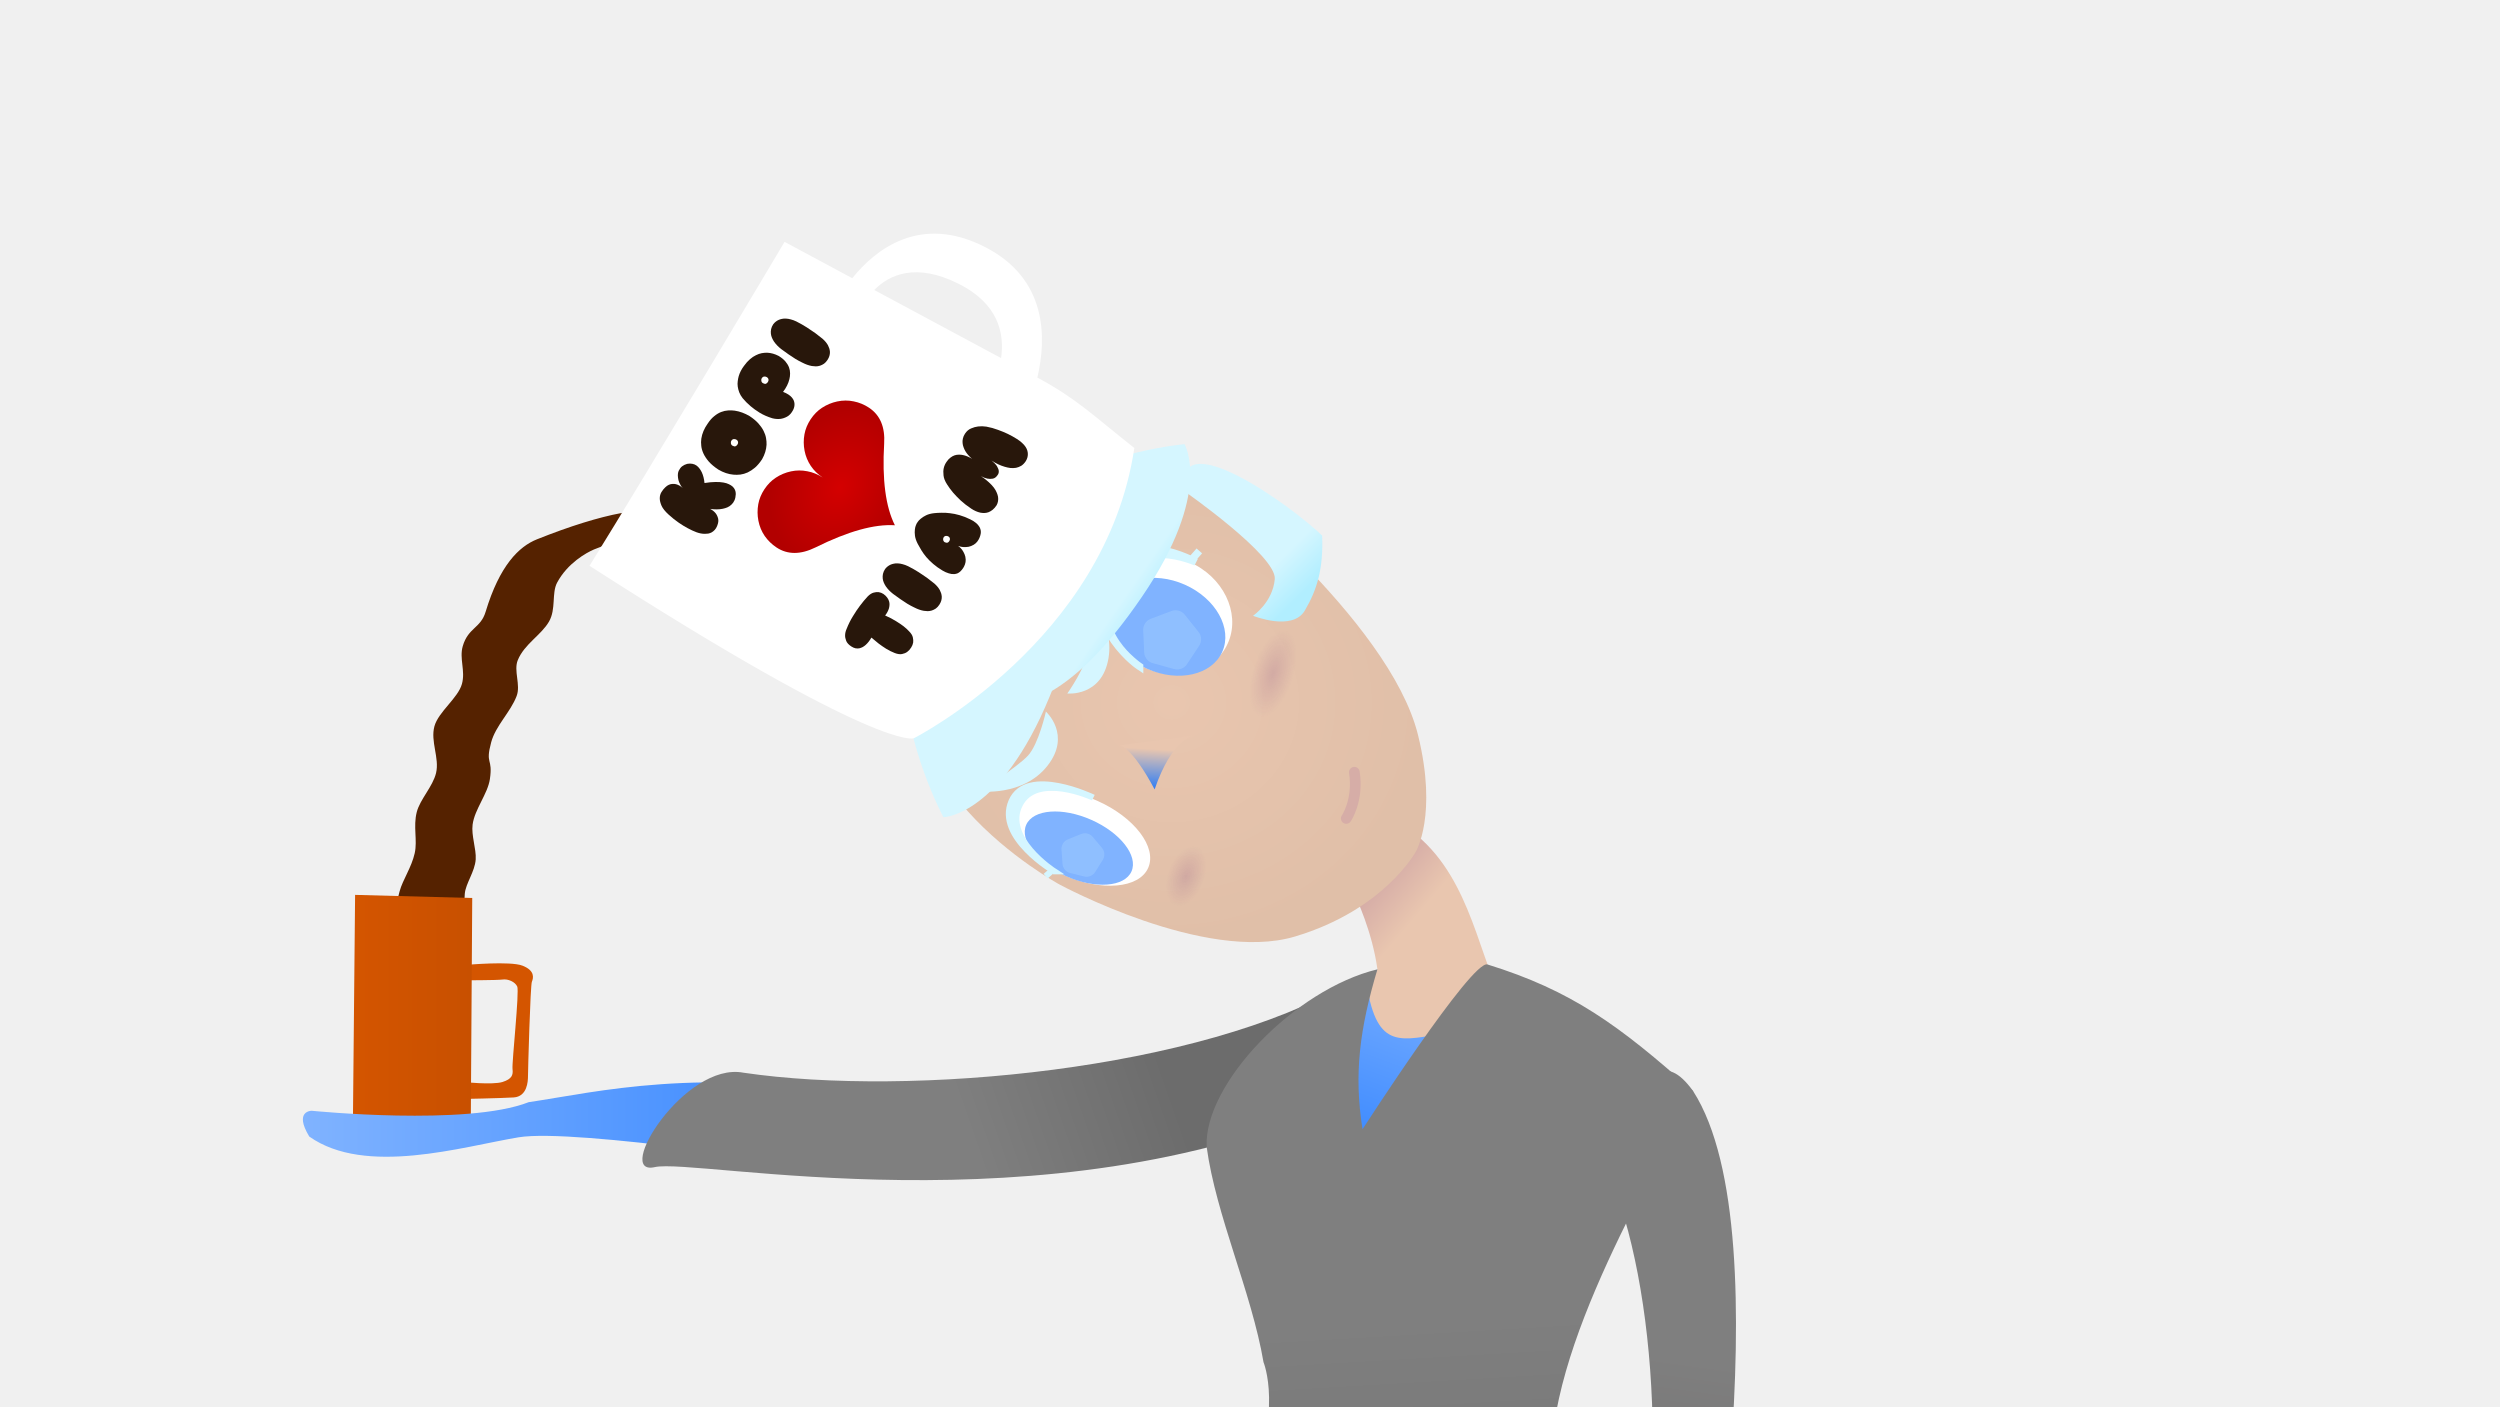
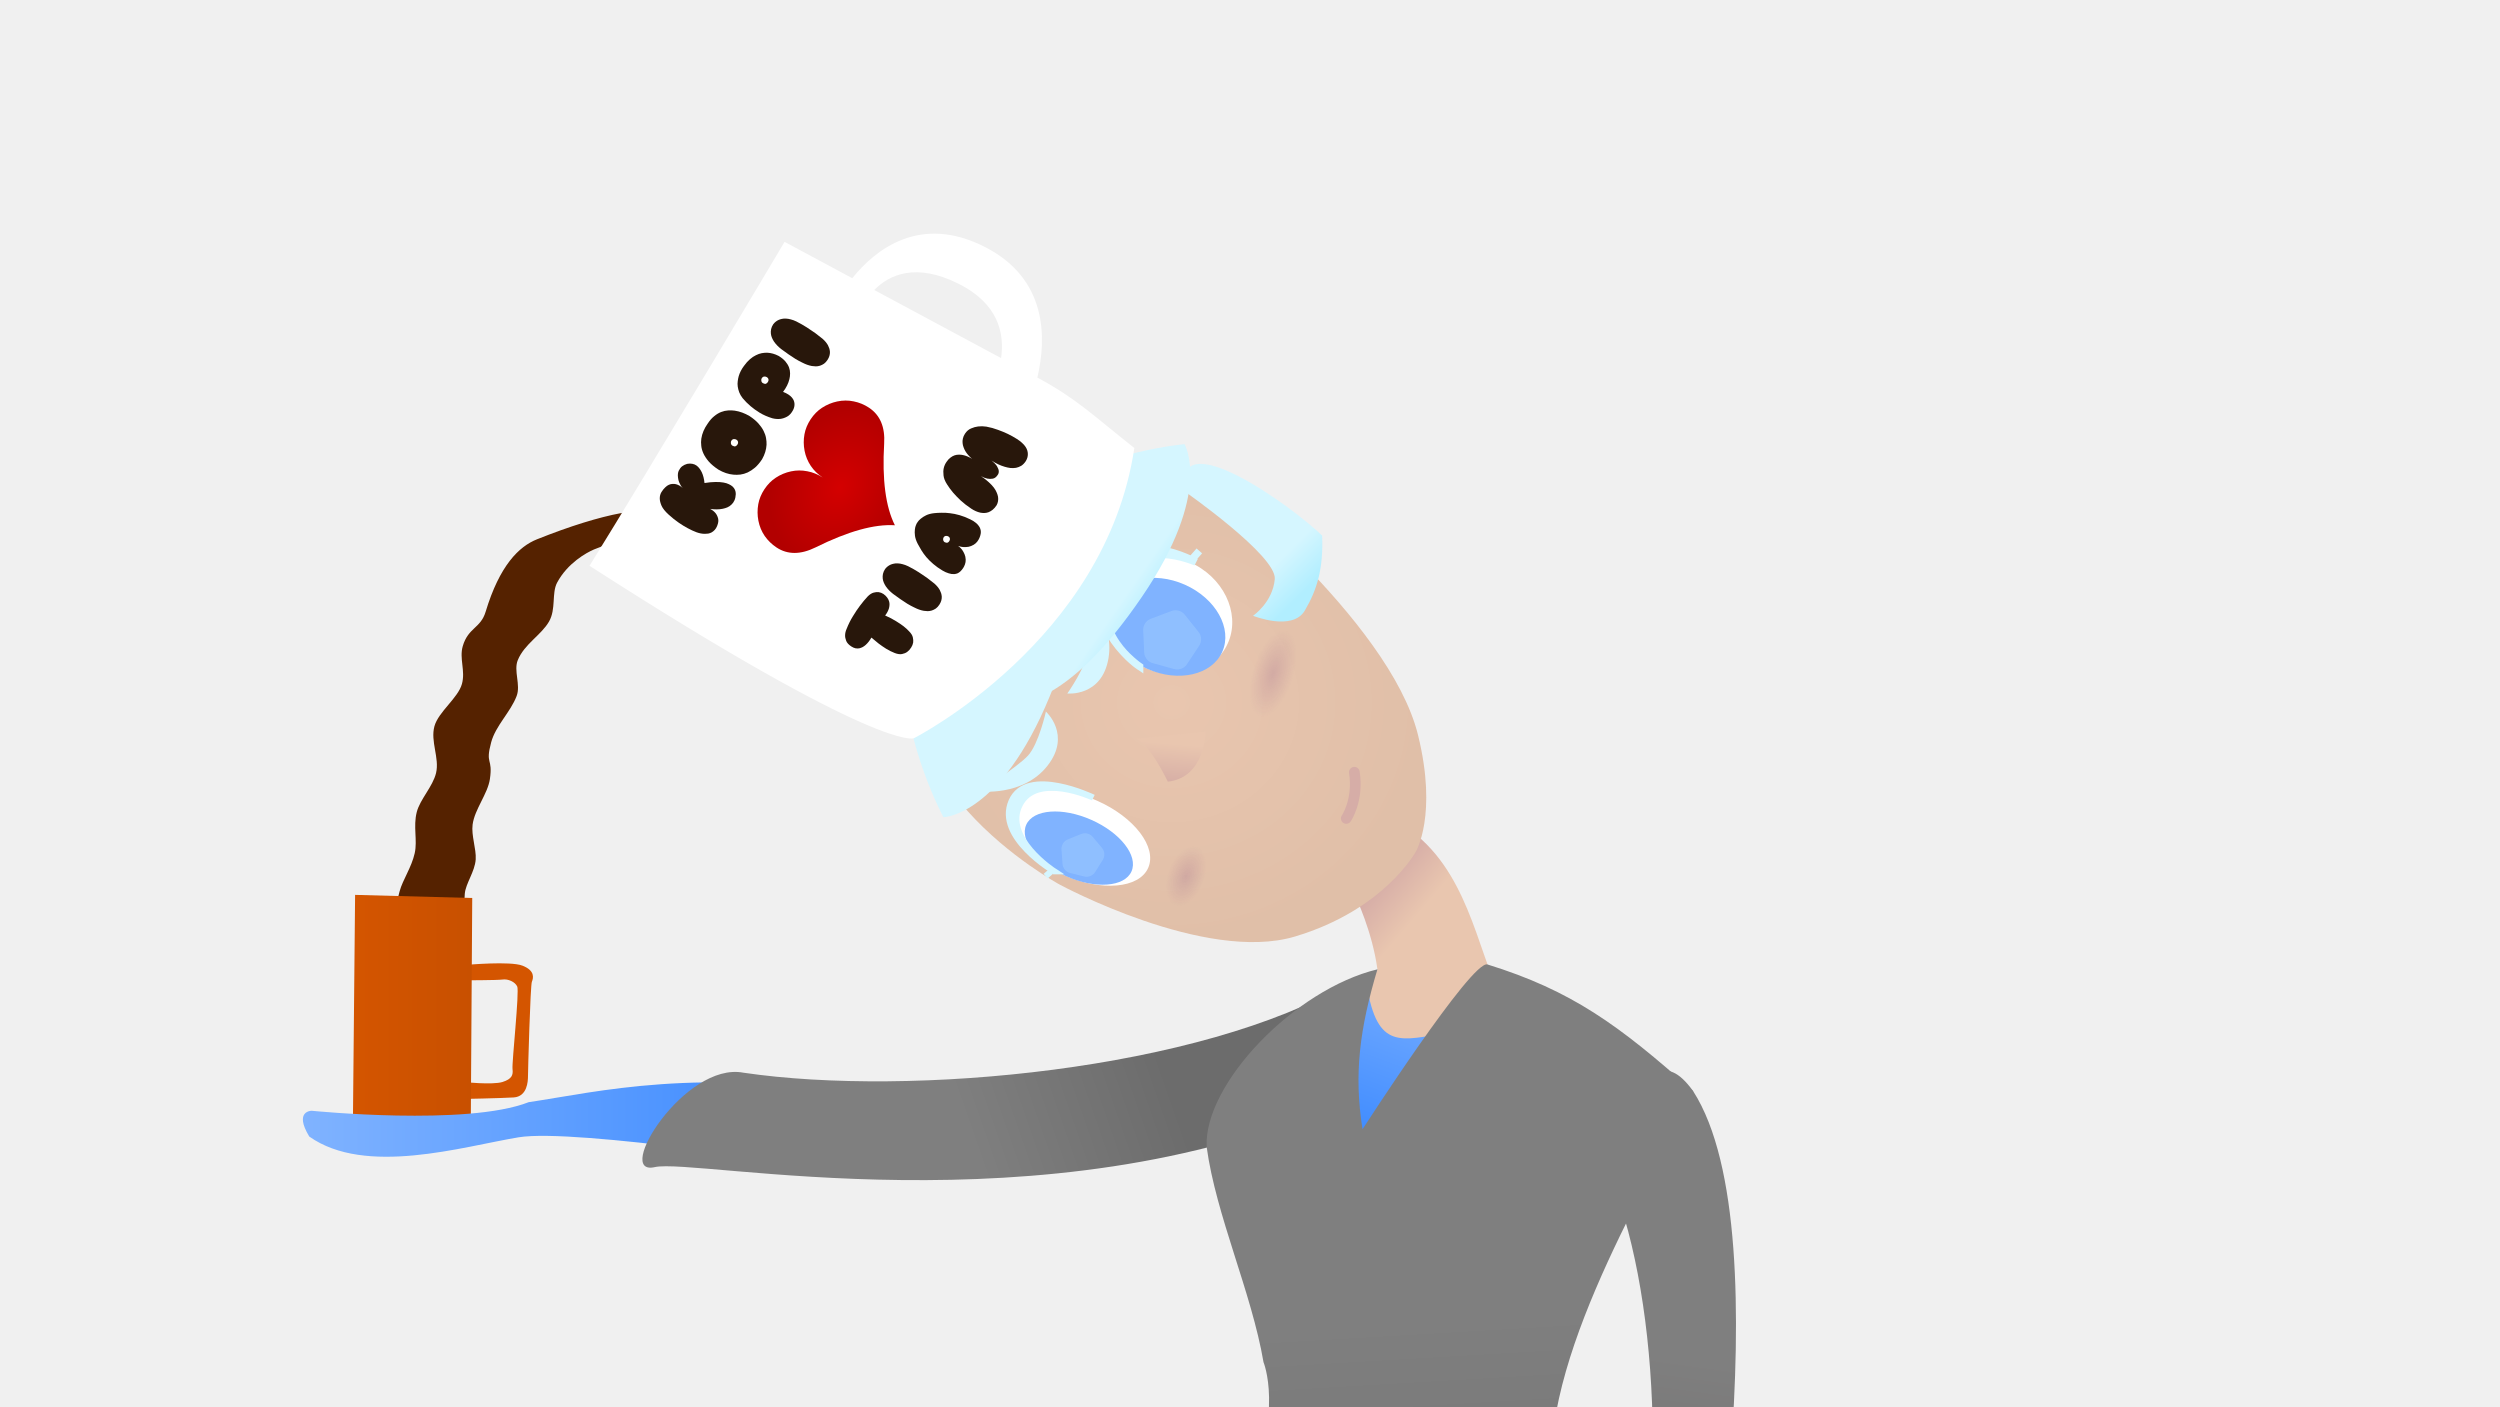
<svg xmlns="http://www.w3.org/2000/svg" xmlns:xlink="http://www.w3.org/1999/xlink" width="1920" height="1080" viewBox="0 0 508 285.75" version="1.1" id="svg8">
  <defs id="defs2">
    <linearGradient id="linearGradient1070">
      <stop id="stop1066" offset="0" style="stop-color:#e9c6af;stop-opacity:1" />
      <stop id="stop1068" offset="1" style="stop-color:#e0bfa8;stop-opacity:1" />
    </linearGradient>
    <linearGradient id="linearGradient4614">
      <stop style="stop-color:#d6ada7;stop-opacity:1;" offset="0" id="stop4610" />
      <stop style="stop-color:#e9c6af;stop-opacity:1" offset="1" id="stop4612" />
    </linearGradient>
    <linearGradient id="linearGradient4582">
      <stop style="stop-color:#d5f6ff;stop-opacity:1;" offset="0" id="stop4578" />
      <stop style="stop-color:#b1eeff;stop-opacity:1" offset="1" id="stop4580" />
    </linearGradient>
    <linearGradient id="linearGradient4565">
      <stop style="stop-color:#d40000;stop-opacity:1;" offset="0" id="stop4561" />
      <stop style="stop-color:#b20000;stop-opacity:1" offset="1" id="stop4563" />
-     </linearGradient>
-     <linearGradient id="linearGradient4557">
-       <stop style="stop-color:#2e7df5;stop-opacity:1;" offset="0" id="stop4553" />
-       <stop style="stop-color:#e9c6af;stop-opacity:1" offset="1" id="stop4555" />
    </linearGradient>
    <linearGradient id="linearGradient4541">
      <stop style="stop-color:#803e80;stop-opacity:1;" offset="0" id="stop4537" />
      <stop style="stop-color:#803e80;stop-opacity:0;" offset="1" id="stop4539" />
    </linearGradient>
    <linearGradient id="linearGradient4523">
      <stop style="stop-color:#2e7df5;stop-opacity:1" offset="0" id="stop4519" />
      <stop style="stop-color:#80b3ff;stop-opacity:1" offset="1" id="stop4521" />
    </linearGradient>
    <linearGradient id="linearGradient4388">
      <stop style="stop-color:#80b3ff;stop-opacity:1;" offset="0" id="stop4384" />
      <stop style="stop-color:#3384ff;stop-opacity:1" offset="1" id="stop4386" />
    </linearGradient>
    <linearGradient id="linearGradient4380">
      <stop style="stop-color:#7f7f7f;stop-opacity:1;" offset="0" id="stop4376" />
      <stop style="stop-color:#645f5f;stop-opacity:1" offset="1" id="stop4378" />
    </linearGradient>
    <linearGradient id="linearGradient4364">
      <stop style="stop-color:#6c6c6c;stop-opacity:1;" offset="0" id="stop4360" />
      <stop style="stop-color:#4c4a4a;stop-opacity:1" offset="1" id="stop4362" />
    </linearGradient>
    <linearGradient id="linearGradient4356">
      <stop style="stop-color:#6c6c6c;stop-opacity:1;" offset="0" id="stop4352" />
      <stop style="stop-color:#494747;stop-opacity:1" offset="1" id="stop4354" />
    </linearGradient>
    <linearGradient id="linearGradient4348">
      <stop style="stop-color:#7f7f7f;stop-opacity:1" offset="0" id="stop4344" />
      <stop style="stop-color:#686868;stop-opacity:1" offset="1" id="stop4346" />
    </linearGradient>
    <linearGradient xlink:href="#linearGradient4348" id="linearGradient4350" x1="440.704" y1="204.334" x2="445.856" y2="291.921" gradientUnits="userSpaceOnUse" gradientTransform="matrix(1.272348,0,0,1.272348,-272.9029,8.75744)" />
    <linearGradient xlink:href="#linearGradient4356" id="linearGradient4358" x1="456.906" y1="410.269" x2="451.921" y2="287.574" gradientUnits="userSpaceOnUse" gradientTransform="matrix(1.272348,0,0,1.272348,-272.9029,8.75744)" />
    <linearGradient xlink:href="#linearGradient4364" id="linearGradient4366" x1="416.848" y1="413.682" x2="417.555" y2="290.846" gradientUnits="userSpaceOnUse" gradientTransform="matrix(1.272348,0,0,1.272348,-272.9029,8.75744)" />
    <linearGradient xlink:href="#linearGradient4380" id="linearGradient4382" x1="489.558" y1="211.03" x2="480.959" y2="273.256" gradientUnits="userSpaceOnUse" gradientTransform="matrix(1.272348,0,0,1.272348,-272.9029,8.75744)" />
    <linearGradient xlink:href="#linearGradient4388" id="linearGradient4390" x1="443.152" y1="145.764" x2="430.366" y2="180.097" gradientUnits="userSpaceOnUse" gradientTransform="matrix(1.272348,0,0,1.272348,-272.9029,8.75744)" />
    <linearGradient xlink:href="#linearGradient4523" id="linearGradient4525" x1="431.79" y1="443.166" x2="433.416" y2="392.245" gradientUnits="userSpaceOnUse" />
    <linearGradient xlink:href="#linearGradient4388" id="linearGradient4377" x1="477.553" y1="271.977" x2="468.142" y2="277.91" gradientUnits="userSpaceOnUse" gradientTransform="matrix(1.272348,0,0,1.272348,-272.9029,8.75744)" />
    <linearGradient xlink:href="#linearGradient4523" id="linearGradient920" gradientUnits="userSpaceOnUse" x1="431.79" y1="443.166" x2="433.416" y2="392.245" />
    <linearGradient xlink:href="#linearGradient4523" id="linearGradient922" gradientUnits="userSpaceOnUse" x1="431.79" y1="443.166" x2="433.416" y2="392.245" />
    <radialGradient xlink:href="#linearGradient4541" id="radialGradient4535-3" cx="397.857" cy="177.806" fx="397.857" fy="177.806" r="4.752" gradientTransform="matrix(1.337878,0,0,0.7848883,-615.339,148.3414)" gradientUnits="userSpaceOnUse" />
    <radialGradient xlink:href="#linearGradient4541" id="radialGradient4543-5" cx="420.757" cy="206.484" fx="420.757" fy="206.484" r="6.843" gradientTransform="matrix(1.337878,0,0,0.6070002,-616.6508,162.3492)" gradientUnits="userSpaceOnUse" />
    <radialGradient xlink:href="#linearGradient4565" id="radialGradient4567-6" cx="445.569" cy="46.005" fx="445.569" fy="46.005" r="5.035" gradientTransform="matrix(1.604383,-2.968454,2.344551,1.267178,-651.9503,1363.34)" gradientUnits="userSpaceOnUse" />
    <linearGradient xlink:href="#linearGradient4582" id="linearGradient4576-1" x1="470.126" y1="110.78" x2="468.322" y2="116.663" gradientUnits="userSpaceOnUse" gradientTransform="matrix(0.6361265,-1.176971,1.176971,0.6361265,-167.1823,594.3011)" />
    <linearGradient xlink:href="#linearGradient4582" id="linearGradient4584-0" x1="456.872" y1="92.593" x2="456.265" y2="98.027" gradientUnits="userSpaceOnUse" gradientTransform="matrix(0.6361265,-1.176971,1.176971,0.6361265,-167.1823,594.3011)" />
-     <linearGradient xlink:href="#linearGradient4557" id="linearGradient4559-6" x1="428.107" y1="110.004" x2="433.627" y2="107.421" gradientUnits="userSpaceOnUse" gradientTransform="matrix(0.6361265,-1.176971,1.176971,0.6361265,-167.1823,594.3011)" />
    <linearGradient gradientTransform="matrix(1.337878,0,0,1.337878,-301.3736,-0.935775)" xlink:href="#linearGradient4614" id="linearGradient4616-2" x1="436.236" y1="133.109" x2="441.988" y2="138.025" gradientUnits="userSpaceOnUse" />
    <linearGradient xlink:href="#linearGradient4397" id="linearGradient4399" x1="256.855" y1="152.912" x2="275.002" y2="152.912" gradientUnits="userSpaceOnUse" gradientTransform="matrix(1.337878,0,0,1.337878,-271.9604,2.095228)" />
    <linearGradient id="linearGradient4397">
      <stop style="stop-color:#d45500;stop-opacity:1;" offset="0" id="stop4393" />
      <stop style="stop-color:#c85000;stop-opacity:1" offset="1" id="stop4395" />
    </linearGradient>
    <linearGradient xlink:href="#linearGradient4388" id="linearGradient4407" x1="249.113" y1="169.256" x2="336.201" y2="169.256" gradientUnits="userSpaceOnUse" gradientTransform="matrix(1.337878,0,0,1.337878,-271.9604,2.095228)" />
    <linearGradient gradientTransform="matrix(1.337878,0,0,1.337878,-301.3736,-0.935775)" xlink:href="#linearGradient4389" id="linearGradient4391" x1="402.427" y1="163.848" x2="372.769" y2="174.147" gradientUnits="userSpaceOnUse" />
    <linearGradient id="linearGradient4389">
      <stop style="stop-color:#6c6c6c;stop-opacity:1;" offset="0" id="stop4385" />
      <stop style="stop-color:#7f7f7f;stop-opacity:1" offset="1" id="stop4387" />
    </linearGradient>
    <radialGradient xlink:href="#linearGradient1070" id="radialGradient1064" gradientUnits="userSpaceOnUse" gradientTransform="matrix(1.337878,0,0,1.259423,38.78767,226.6812)" cx="148.96" cy="-66.66" fx="148.96" fy="-66.66" r="38.675" />
+     <linearGradient xlink:href="#linearGradient4557-3" id="linearGradient4559" x1="428.107" y1="110.004" x2="433.627" y2="107.421" gradientUnits="userSpaceOnUse" gradientTransform="matrix(0.6361739,-1.101886,1.101886,0.6361739,-156.255,560.5757)" />
+     <linearGradient id="linearGradient4557-3">
+       <stop style="stop-color:#d7afa6;stop-opacity:1" offset="0" id="stop4553-6" />
+       <stop style="stop-color:#e9c6af;stop-opacity:1" offset="1" id="stop4555-7" />
+     </linearGradient>
  </defs>
  <g id="layer3">
    <path style="display:inline;fill:url(#linearGradient4377);fill-opacity:1;stroke:none;stroke-width:0.321px;stroke-linecap:butt;stroke-linejoin:miter;stroke-opacity:1" d="m 317.796,371.366 c -2.644,0.975 -7.251,4.757 -10.874,4.218 -1.832,-0.272 -3.561,-0.638 -4.823,-0.933 -3.744,-3.084 -3.784,-22.083 1.612,-20.014 3.334,1.278 9.369,3.51 12.368,4.127 9.48,1.075 9.604,0.851 10.781,-7.731 l 13.919,2.503 c -6.606,9.462 -9.175,11.94 -22.983,17.83 z" id="path4565" />
    <path style="fill:url(#linearGradient4358);fill-opacity:1;stroke:none;stroke-width:0.408px;stroke-linecap:butt;stroke-linejoin:miter;stroke-opacity:1" d="m 278.158,359.824 c 0,0 1.141,62.537 1.794,73.607 0.658,11.156 13.21,106.782 21.495,108.739 8.285,1.957 17.797,1.477 17.652,-4.924 -0.145,-6.401 0.577,-82.976 -1.943,-94.815 -2.519,-11.839 5.581,-80.075 5.581,-80.075 z" id="path4300" />
    <path id="path4298" d="m 236.543,382.561 c 0,0 -10.189,46.24 -8.544,57.348 1.821,12.296 19.394,99.114 27.794,101.445 8.4,2.331 17.956,2.293 17.605,-4.084 -0.351,-6.377 -7.632,-87.288 -10.547,-99.188 -2.914,-11.9 15.307,-78.258 15.307,-78.258 z" style="fill:url(#linearGradient4366);fill-opacity:1;stroke:none;stroke-width:0.408px;stroke-linecap:butt;stroke-linejoin:miter;stroke-opacity:1" />
    <g id="g4517" style="fill:url(#linearGradient4525);fill-opacity:1" transform="matrix(1.272348,0,0,1.272348,-272.9029,8.75744)">
      <path style="fill:url(#linearGradient920);fill-opacity:1;stroke:none;stroke-width:0.268px;stroke-linecap:butt;stroke-linejoin:miter;stroke-opacity:1" d="m 373.168,443.987 c 4.594,0.341 33.806,1.1 35.3,0.118 4.491,-7.575 7.512,0.548 8.395,0.429 1.285,-0.232 12.937,0.129 13.08,-1.506 0.143,-1.635 2.76,-24.733 0.873,-27.923 -0.281,-0.475 0.921,-7.953 -3.192,-10.741 -9.261,-6.278 -19.387,-0.662 -24.062,0.759 -2.447,0.744 2.845,10.377 3.591,13.07 -5.822,15.331 -29.248,16.805 -42.195,11.55 -2.909,6.781 4.864,13.783 8.209,14.243 z" id="path4302" />
      <path id="path4306" d="m 453.205,445.324 c 1.263,-0.228 13.834,-0.77 13.974,-2.377 0.14,-1.607 2.713,-24.314 0.858,-27.45 -0.276,-0.467 0.667,-6.991 -1.874,-11.163 -9.537,-15.659 -21.81,-1.077 -26.406,0.32 -2.406,0.731 2.039,11.894 2.773,14.542 -13.879,31.558 -14.324,22.391 10.675,26.129 z" style="fill:url(#linearGradient922);fill-opacity:1;stroke:none;stroke-width:0.264px;stroke-linecap:butt;stroke-linejoin:miter;stroke-opacity:1" />
    </g>
    <path style="fill:#552200;stroke:none;stroke-width:0.444px;stroke-linecap:butt;stroke-linejoin:miter;stroke-opacity:1" d="m 131.324,112.446 c 0,0 -1.269,-4.76 -10.632,-0.793 -1.507,0.639 -5.371,2.765 -7.489,6.743 -1.133,2.128 -0.181,5.352 -1.639,7.899 -1.579,2.758 -5.013,4.564 -6.353,7.855 -0.877,2.154 0.63,5.014 -0.228,7.276 -1.241,3.273 -4.261,6.017 -5.177,9.408 -1.25,4.629 0.387,3.089 -0.262,7.489 -0.439,2.981 -3.096,6.121 -3.508,9.221 -0.299,2.248 0.765,4.951 0.628,7.082 -0.159,2.475 -2.067,4.944 -2.22,6.99 -0.399,5.352 1.016,8.744 1.016,8.744 l -16.027,0.317 c 0,0 0.204,-3.818 1.778,-9.599 0.631,-2.317 2.414,-4.816 3.06,-7.716 0.582,-2.611 -0.34,-5.417 0.414,-8.347 0.672,-2.613 3.256,-5.171 3.922,-7.942 0.728,-3.028 -1.181,-6.428 -0.331,-9.499 0.816,-2.948 4.801,-5.729 5.591,-8.602 0.739,-2.688 -0.577,-5.161 0.169,-7.688 1.116,-3.776 3.626,-3.601 4.639,-6.957 2.847,-9.436 6.769,-13.272 10.432,-14.737 13.488,-5.395 23.326,-7.141 25.865,-4.919 2.539,2.222 -3.65,7.775 -3.65,7.775 z" id="path4581" />
    <path style="fill:#d45500;fill-opacity:1;stroke:#d45500;stroke-width:0.444px;stroke-linecap:butt;stroke-linejoin:miter;stroke-opacity:1" d="m 94.847,196.279 c 0,0 8.886,-0.793 11.266,0.159 2.38,0.952 2.063,2.222 1.745,3.015 -0.317,0.793 -0.793,18.09 -0.793,19.2 0,1.111 -0.159,3.967 -2.698,4.126 -2.539,0.159 -10.632,0.317 -10.632,0.317 l 0.317,-3.015 c 0,0 6.03,0.635 8.093,0 2.063,-0.635 2.38,-1.587 2.222,-2.856 -0.159,-1.269 1.428,-15.71 0.952,-16.82 -0.476,-1.111 -2.063,-1.746 -3.174,-1.587 -1.111,0.159 -8.251,0.159 -8.251,0.159 z" id="path4578" />
    <path style="fill:url(#linearGradient4399);fill-opacity:1;stroke:none;stroke-width:0.444px;stroke-linecap:butt;stroke-linejoin:miter;stroke-opacity:1" d="m 71.68,231.348 23.961,0.159 0.317,-49.033 -23.802,-0.635 z" id="path4575" />
    <path style="fill:url(#linearGradient4407);fill-opacity:1;stroke:none;stroke-width:0.444px;stroke-linecap:butt;stroke-linejoin:miter;stroke-opacity:1" d="m 166.936,237.133 c 0,0 -50.143,-7.934 -61.569,-6.03 -11.425,1.904 -31.102,7.934 -42.527,-0.159 -3.174,-5.237 0.476,-5.237 0.476,-5.237 0,0 31.578,3.174 44.114,-1.745 13.964,-2.063 34.434,-7.299 70.137,-1.111 -3.491,15.392 -10.632,14.281 -10.632,14.281 z" id="path4573" />
    <path id="path4642" d="m 151.077,217.975 c -11.894,-2.302 -26.473,21.102 -18.032,19.183 8.441,-1.918 79.287,13.252 138.59,-12.964 20.169,-22.38 2.404,-24.449 2.404,-24.449 -30.025,17.675 -89.012,23.229 -122.962,18.23 z" style="fill:url(#linearGradient4391);fill-opacity:1;stroke:none;stroke-width:1.519px;stroke-linecap:butt;stroke-linejoin:miter;stroke-opacity:1" />
    <path style="fill:url(#linearGradient4390);fill-opacity:1;stroke:none;stroke-width:1.277px;stroke-linecap:butt;stroke-linejoin:miter;stroke-opacity:1" d="m 258.522,225.819 c -8.363,15.275 7.973,25.345 23.67,28.919 22.55,-27.43 29.841,-59.32 12.518,-60.436 -19.839,-1.3 -24.163,11.694 -36.188,31.517 z" id="path4615" />
    <path style="fill:url(#linearGradient4616-2);fill-opacity:1;stroke:none;stroke-width:1.343px;stroke-linecap:butt;stroke-linejoin:miter;stroke-opacity:1" d="m 285.69,168.071 c -4.885,-0.207 -10.239,14.128 -10.239,14.128 0,0 3.394,7.036 4.441,14.764 -0.912,1.614 -1.565,4.303 -1.731,5.522 2.473,11.517 7.8,8.477 17.734,7.11 5.811,-0.629 7.564,-5.072 8.09,-7.427 0.865,0.245 0.967,0.545 0.967,0.545 -4.882,-10.208 -6.835,-26.223 -19.261,-34.642 z" id="path4612-9" />
    <path style="fill:url(#linearGradient4350);fill-opacity:1;stroke:none;stroke-width:1.277px;stroke-linecap:butt;stroke-linejoin:miter;stroke-opacity:1" d="m 245.19,233.035 c 1.881,13.917 9.137,29.562 11.555,43.762 0,0 4.192,9.997 -3.547,27.088 -7.739,17.091 -14.177,46.727 -14.177,46.727 0,0 -2.469,19.689 -2.478,31.95 2.213,2.605 43.214,5.509 88.156,0.09 5.969,-4.681 2.162,-31.617 2.162,-31.617 0,0 -9.592,-38.758 -11.205,-45.853 -4.316,-26.246 17.761,-61.299 28.408,-83.439 -15.105,-13.489 -24.784,-20.491 -41.815,-25.766 -3.161,-0.979 -25.381,33.475 -25.381,33.475 -1.8,-11.126 -0.577,-20.428 3.024,-32.488 -16.881,4.094 -35.283,23.318 -34.701,36.071 z" id="path4617" />
    <path style="fill:url(#radialGradient1064);fill-opacity:1;stroke:none;stroke-width:1.343px;stroke-linecap:butt;stroke-linejoin:miter;stroke-opacity:1" d="m 215.382,179.778 c 0,0 29.53,15.96 47.726,10.532 18.196,-5.428 24.58,-17.24 24.58,-17.24 0,0 4.478,-7.401 0.45,-23.725 -5.799,-23.501 -43.072,-52.73 -43.072,-52.73 0,0 -29.53,-15.96 -55.067,31.288 -15.96,29.53 25.382,51.875 25.382,51.875 z" id="path4487-2" />
    <path style="fill:url(#linearGradient4382);fill-opacity:1;stroke:none;stroke-width:1.044px;stroke-linecap:butt;stroke-linejoin:miter;stroke-opacity:1" d="m 329.29,244.861 c 8.808,27.423 9.473,72.682 -2.43,106.173 -3.295,7.646 18.314,6.376 18.268,0.427 -0.046,-5.949 17.873,-100.165 -1.064,-129.718 -12.058,-16.832 -14.774,23.118 -14.774,23.118 z" id="path4640" />
    <ellipse ry="13.427" rx="11.629" cy="268.244" cx="2.876" id="ellipse4497-0" style="fill:#ffffff;fill-opacity:1;stroke:none;stroke-width:5.453;stroke-linecap:round;stroke-linejoin:round;stroke-miterlimit:4;stroke-dasharray:none;stroke-opacity:1;paint-order:stroke fill markers" transform="rotate(-61.60977)" />
-     <path style="fill:url(#linearGradient4559-6);fill-opacity:1;stroke:none;stroke-width:0.893;stroke-linecap:butt;stroke-linejoin:miter;stroke-miterlimit:4;stroke-dasharray:none;stroke-opacity:1" d="m 227.5,151.449 c 0,0 2.426,0.144 7.12,8.959 3.437,-10.107 7.761,-10.922 7.761,-10.922" id="path4489-2" />
    <ellipse ry="15.014" rx="8.278" cy="269.742" cx="-66.703" id="ellipse4499-3" style="fill:#ffffff;fill-opacity:1;stroke:none;stroke-width:5.959;stroke-linecap:round;stroke-linejoin:round;stroke-miterlimit:4;stroke-dasharray:none;stroke-opacity:1;paint-order:stroke fill markers" transform="rotate(-66.09833)" />
    <ellipse style="fill:#80b3ff;fill-opacity:1;stroke:none;stroke-width:4.579;stroke-linecap:round;stroke-linejoin:round;stroke-miterlimit:4;stroke-dasharray:none;stroke-opacity:1;paint-order:stroke fill markers" id="path4491-7" cx="-68.732" cy="270.248" rx="6.275" ry="11.697" transform="rotate(-66.09833)" />
    <ellipse style="fill:#80b3ff;fill-opacity:1;stroke:none;stroke-width:4.719;stroke-linecap:round;stroke-linejoin:round;stroke-miterlimit:4;stroke-dasharray:none;stroke-opacity:1;paint-order:stroke fill markers" id="path4493-5" cx="-20.437" cy="268.242" rx="9.365" ry="12.487" transform="rotate(-66.09833)" />
    <path style="fill:#d5f6ff;fill-opacity:1;stroke:#d5f6ff;stroke-width:1.501px;stroke-linecap:butt;stroke-linejoin:miter;stroke-opacity:1" d="m 231.573,135.446 c 0,0 -10.618,-6.978 -5.769,-16.927 4.849,-9.948 17.227,-4.294 17.227,-4.294 0,0 -13.673,-7.695 -18.283,2.872 -4.61,10.567 6.825,18.348 6.825,18.348 z" id="path4505-9" />
    <path style="fill:#d5f6ff;fill-opacity:1;stroke:#d5f6ff;stroke-width:1.501px;stroke-linecap:butt;stroke-linejoin:miter;stroke-opacity:1" d="m 242.39,113.429 1.315,-1.482" id="path4507-2" />
    <path id="path4509-2" d="m 214.197,177.048 c 0,0 -10.431,-6.753 -6.985,-13.537 3.447,-6.784 14.957,-1.434 14.957,-1.434 0,0 -13.484,-6.508 -16.632,0.761 -3.148,7.269 8.659,14.21 8.659,14.21 z" style="fill:#d5f6ff;fill-opacity:1;stroke:#d5f6ff;stroke-width:1.245px;stroke-linecap:butt;stroke-linejoin:miter;stroke-opacity:1" />
    <path id="path4511-8" d="m 212.477,178.035 1.076,-0.942" style="fill:#d5f6ff;fill-opacity:1;stroke:#d5f6ff;stroke-width:1.245px;stroke-linecap:butt;stroke-linejoin:miter;stroke-opacity:1" />
    <path style="fill:#d5f6ff;fill-opacity:1;stroke:none;stroke-width:1.501px;stroke-linecap:butt;stroke-linejoin:miter;stroke-opacity:1" d="m 212.532,144.6 c 0,0 -1.475,6.604 -3.658,8.955 -2.182,2.351 -9.848,7.248 -9.848,7.248 0,0 8.837,1.117 13.806,-5.183 4.969,-6.3 -0.3,-11.02 -0.3,-11.02 z" id="path4513-9" />
    <path id="path4515-7" d="m 216.882,140.919 c 0,0 3.902,-5.529 4.177,-8.725 0.276,-3.196 -1.245,-12.164 -1.245,-12.164 0,0 6.763,5.797 5.433,13.71 -1.329,7.913 -8.366,7.179 -8.366,7.179 z" style="fill:#d5f6ff;fill-opacity:1;stroke:none;stroke-width:1.501px;stroke-linecap:butt;stroke-linejoin:miter;stroke-opacity:1" />
    <path style="fill:none;fill-opacity:1;stroke:#d6ada7;stroke-width:2.174;stroke-linecap:round;stroke-linejoin:miter;stroke-miterlimit:4;stroke-dasharray:none;stroke-opacity:1;paint-order:stroke fill markers" d="m 273.558,166.307 c 0,0 2.532,-3.653 1.648,-9.391" id="path4520-3" />
    <path style="fill:#d5f6ff;fill-opacity:1;stroke:#d5f6ff;stroke-width:0.393px;stroke-linecap:butt;stroke-linejoin:miter;stroke-opacity:1" d="m 191.824,165.852 c 0,0 11.371,-0.392 21.228,-24.26 9.857,-23.868 6.341,-34.674 -1.78,-43.008 -9.2,3.256 -27.795,22.853 -27.475,37.905 0.319,15.052 8.027,29.363 8.027,29.363 z" id="path4580-6" />
    <path id="path4582-1" d="m 240.687,90.253 c 0,0 5.902,9.728 -8.666,31.05 -14.568,21.322 -25.533,24.3 -36.954,22.073 -2.316,-9.48 3.891,-35.772 16.658,-43.751 12.767,-7.979 28.962,-9.371 28.962,-9.371 z" style="fill:url(#linearGradient4584-0);fill-opacity:1;stroke:none;stroke-width:0.393px;stroke-linecap:butt;stroke-linejoin:miter;stroke-opacity:1" />
    <path style="fill:url(#linearGradient4576-1);fill-opacity:1;stroke:none;stroke-width:0.393px;stroke-linecap:butt;stroke-linejoin:miter;stroke-opacity:1" d="m 240.695,99.832 c 0,0 18.759,13.106 18.342,17.841 -0.417,4.734 -4.417,7.454 -4.417,7.454 0,0 7.973,3.224 10.505,-1.044 2.532,-4.268 3.8,-8.595 3.536,-15.249 -6.229,-6.046 -30.301,-23.395 -27.966,-9.001 z" id="path4514-2" />
    <path style="fill:#ffffff;stroke:none;stroke-width:0.393px;stroke-linecap:butt;stroke-linejoin:miter;stroke-opacity:1" d="m 119.79,114.97 c 59.219,38.094 65.896,35.047 65.896,35.047 0,0 38.946,-19.759 44.81,-58.973 -8.596,-6.809 -11.811,-10.082 -19.703,-14.318 1.884,-8.051 2.031,-19.968 -10.493,-26.456 -13.358,-6.92 -22.494,0.511 -27.117,6.262 -0.794,-0.427 -13.757,-7.387 -13.757,-7.387 0,0 -27.475,46.247 -39.636,65.826 z m 57.854,-56.044 c 3.079,-3.123 8.436,-5.602 17.097,-1.291 8.186,4.074 9.403,10.184 8.679,15.131 -12.217,-6.56 -23.351,-12.537 -25.776,-13.84 z" id="path4518-9" />
    <path id="path4523-3" style="font-style:normal;font-variant:normal;font-weight:normal;font-stretch:normal;font-size:medium;line-height:1.25;font-family:Sniglet;-inkscape-font-specification:Sniglet;text-align:center;letter-spacing:0px;word-spacing:0px;text-anchor:middle;fill:#28170b;fill-opacity:1;stroke:none;stroke-width:0.462" d="m 138.75,99.185 q -0.247,-0.23 -0.433,-0.552 -0.165,-0.286 -0.32,-0.655 -0.161,-0.394 -0.224,-0.901 -0.116,-0.897 0.158,-1.446 0.285,-0.565 0.663,-0.869 0.45,-0.345 1.044,-0.507 0.604,-0.11 1.066,-0.004 0.472,0.09 0.832,0.35 0.36,0.26 0.623,0.633 0.258,0.348 0.444,0.736 0.429,0.926 0.552,2.181 1.265,-0.205 2.198,-0.209 0.943,-0.019 1.636,0.106 0.677,0.115 1.124,0.344 0.457,0.213 0.75,0.474 0.659,0.612 0.647,1.535 -0.033,0.754 -0.272,1.283 -0.229,0.513 -0.612,0.858 -0.368,0.355 -0.833,0.557 -0.455,0.186 -0.942,0.286 -1.127,0.23 -2.542,0.026 0.673,0.356 1.08,0.847 0.355,0.434 0.527,1.079 0.172,0.645 -0.194,1.533 -0.193,0.493 -0.489,0.807 -0.296,0.314 -0.618,0.5 -0.338,0.176 -0.696,0.249 -0.364,0.048 -0.697,0.049 -0.8,0.003 -1.693,-0.321 -0.852,-0.319 -1.782,-0.823 -0.806,-0.422 -1.814,-1.11 -1.007,-0.688 -2.072,-1.658 -1.065,-0.97 -1.432,-1.788 -0.357,-0.834 -0.365,-1.459 -0.013,-0.718 0.333,-1.308 0.382,-0.612 0.775,-0.972 0.378,-0.371 0.746,-0.526 0.379,-0.171 0.737,-0.177 0.369,-0.022 0.677,0.049 0.744,0.182 1.418,0.804 z" />
    <path id="path4525-1" style="font-style:normal;font-variant:normal;font-weight:normal;font-stretch:normal;font-size:medium;line-height:1.25;font-family:Sniglet;-inkscape-font-specification:Sniglet;text-align:center;letter-spacing:0px;word-spacing:0px;text-anchor:middle;fill:#28170b;fill-opacity:1;stroke:none;stroke-width:0.462" d="m 143.832,86.031 q 0.611,-0.925 1.301,-1.466 0.685,-0.567 1.401,-0.846 0.717,-0.28 1.429,-0.318 0.697,-0.049 1.343,0.046 1.513,0.225 3.013,1.105 1.095,0.724 1.785,1.49 0.675,0.756 1.057,1.518 0.377,0.737 0.498,1.459 0.131,0.707 0.103,1.353 -0.081,1.497 -0.906,2.946 -0.693,1.048 -1.428,1.692 -0.751,0.634 -1.493,0.985 -0.757,0.341 -1.485,0.437 -0.743,0.085 -1.41,0.021 -1.549,-0.137 -3.064,-1.028 -1.203,-0.795 -1.929,-1.607 -0.716,-0.828 -1.093,-1.631 -0.383,-0.829 -0.457,-1.587 -0.09,-0.769 0.009,-1.456 0.235,-1.595 1.325,-3.112 z m 4.797,3.502 q -0.173,0.262 -0.105,0.595 0.078,0.318 0.345,0.45 0.344,0.183 0.569,0.111 0.235,-0.088 0.409,-0.35 0.173,-0.262 0.131,-0.534 -0.042,-0.272 -0.304,-0.445 -0.247,-0.163 -0.549,-0.141 -0.302,0.022 -0.496,0.315 z" />
    <path id="path4527-9" style="font-style:normal;font-variant:normal;font-weight:normal;font-stretch:normal;font-size:medium;line-height:1.25;font-family:Sniglet;-inkscape-font-specification:Sniglet;text-align:center;letter-spacing:0px;word-spacing:0px;text-anchor:middle;fill:#28170b;fill-opacity:1;stroke:none;stroke-width:0.462" d="m 158.228,72.327 q 0.868,0.53 1.378,1.132 0.495,0.593 0.728,1.212 0.218,0.609 0.21,1.224 0.003,0.6 -0.139,1.149 -0.307,1.303 -1.287,2.584 0.652,0.254 1.084,0.539 0.432,0.285 0.694,0.592 0.263,0.307 0.392,0.614 0.114,0.297 0.146,0.584 0.069,0.666 -0.271,1.349 -0.509,0.971 -1.23,1.358 -0.721,0.387 -1.387,0.457 -0.784,0.08 -1.6,-0.127 -1.437,-0.44 -2.562,-1.117 -1.115,-0.693 -1.892,-1.361 -0.89,-0.765 -1.58,-1.598 -0.469,-0.598 -0.697,-1.191 -0.233,-0.619 -0.307,-1.178 -0.079,-0.584 7e-4,-1.107 0.065,-0.533 0.196,-1 0.324,-1.093 1.058,-2.07 0.601,-0.843 1.214,-1.368 0.623,-0.541 1.232,-0.825 0.604,-0.31 1.182,-0.415 0.579,-0.105 1.102,-0.092 1.184,0.052 2.335,0.657 z m -3.416,4.499 q -0.173,0.262 -0.105,0.595 0.078,0.317 0.345,0.45 0.344,0.183 0.569,0.111 0.235,-0.088 0.409,-0.35 0.173,-0.262 0.131,-0.534 -0.042,-0.272 -0.304,-0.445 -0.247,-0.163 -0.549,-0.141 -0.302,0.022 -0.496,0.315 z" />
    <path id="path4529-4" style="font-style:normal;font-variant:normal;font-weight:normal;font-stretch:normal;font-size:medium;line-height:1.25;font-family:Sniglet;-inkscape-font-specification:Sniglet;text-align:center;letter-spacing:0px;word-spacing:0px;text-anchor:middle;fill:#28170b;fill-opacity:1;stroke:none;stroke-width:0.462" d="m 163.076,73.707 q -0.693,-0.325 -1.454,-0.784 -0.766,-0.484 -1.403,-0.927 -0.745,-0.515 -1.486,-1.071 -0.905,-0.709 -1.457,-1.517 -0.232,-0.353 -0.408,-0.757 -0.176,-0.404 -0.224,-0.835 -0.053,-0.456 0.048,-0.943 0.101,-0.487 0.437,-0.996 0.454,-0.586 1.114,-0.881 0.281,-0.124 0.64,-0.197 0.369,-0.089 0.815,-0.06 0.456,0.014 0.98,0.16 0.534,0.131 1.14,0.421 1.161,0.59 2.142,1.216 0.966,0.616 1.686,1.136 0.817,0.607 1.507,1.173 0.684,0.607 1.076,1.287 0.155,0.302 0.279,0.65 0.109,0.338 0.136,0.732 0.012,0.384 -0.104,0.795 -0.116,0.411 -0.402,0.842 -0.316,0.478 -0.699,0.756 -0.399,0.268 -0.824,0.408 -0.415,0.125 -0.84,0.132 -0.415,-0.008 -0.815,-0.074 -0.928,-0.171 -1.884,-0.669 z" />
    <path id="path4531-7" style="font-style:normal;font-variant:normal;font-weight:normal;font-stretch:normal;font-size:medium;line-height:1.25;font-family:Sniglet;-inkscape-font-specification:Sniglet;text-align:center;letter-spacing:0px;word-spacing:0px;text-anchor:middle;fill:url(#radialGradient4567-6);fill-opacity:1;stroke:none;stroke-width:1.165" d="m 181.839,106.733 q -6.257,-0.398 -16.085,4.483 -4.58,2.266 -7.96,0.032 -1.424,-0.941 -2.395,-2.32 -0.959,-1.398 -1.294,-3.12 -0.322,-1.659 -0.026,-3.346 0.284,-1.586 1.25,-3.048 0.966,-1.462 2.314,-2.345 1.404,-0.927 3.088,-1.288 1.652,-0.354 3.314,-0.02 1.655,0.303 3.136,1.282 -1.481,-0.979 -2.421,-2.364 -0.946,-1.417 -1.269,-3.075 -0.329,-1.69 -0.026,-3.346 0.284,-1.586 1.25,-3.048 0.966,-1.462 2.314,-2.345 1.436,-0.934 3.088,-1.288 1.716,-0.367 3.365,-0.014 1.662,0.334 3.086,1.275 3.418,2.259 3.091,7.336 -0.638,10.955 2.181,16.556 z" />
    <path id="path4533-8" style="font-style:normal;font-variant:normal;font-weight:normal;font-stretch:normal;font-size:medium;line-height:1.25;font-family:Sniglet;-inkscape-font-specification:Sniglet;text-align:center;letter-spacing:0px;word-spacing:0px;text-anchor:middle;fill:#28170b;fill-opacity:1;stroke:none;stroke-width:0.462" d="m 177.067,129.558 q -0.519,0.92 -1.163,1.491 -0.271,0.242 -0.593,0.428 -0.338,0.176 -0.706,0.264 -0.374,0.063 -0.789,-0.012 -0.405,-0.091 -0.852,-0.386 -0.771,-0.51 -1.014,-1.113 -0.249,-0.629 -0.225,-1.168 0.018,-0.631 0.302,-1.262 0.553,-1.407 1.297,-2.599 0.728,-1.202 1.411,-2.102 0.775,-1.039 1.607,-1.929 0.623,-0.607 1.181,-0.748 0.568,-0.156 1.02,-0.101 0.523,0.08 0.97,0.375 0.483,0.341 0.746,0.715 0.273,0.358 0.393,0.747 0.114,0.364 0.095,0.727 -0.019,0.364 -0.1,0.687 -0.207,0.749 -0.788,1.495 1.304,0.574 2.224,1.16 0.915,0.56 1.516,1.024 0.699,0.551 1.132,1.036 0.638,0.643 0.758,1.232 0.13,0.574 0.066,1.04 -0.09,0.539 -0.406,1.017 -0.341,0.55 -0.817,0.9 -0.419,0.299 -1.034,0.424 -0.615,0.125 -1.482,-0.204 -0.898,-0.35 -1.751,-0.87 -0.858,-0.545 -1.521,-1.05 -0.776,-0.602 -1.476,-1.219 z" />
    <path id="path4535-4" style="font-style:normal;font-variant:normal;font-weight:normal;font-stretch:normal;font-size:medium;line-height:1.25;font-family:Sniglet;-inkscape-font-specification:Sniglet;text-align:center;letter-spacing:0px;word-spacing:0px;text-anchor:middle;fill:#28170b;fill-opacity:1;stroke:none;stroke-width:0.462" d="m 185.801,123.449 q -0.693,-0.325 -1.454,-0.784 -0.766,-0.484 -1.403,-0.927 -0.745,-0.515 -1.486,-1.071 -0.905,-0.709 -1.457,-1.517 -0.232,-0.353 -0.408,-0.757 -0.176,-0.404 -0.224,-0.835 -0.053,-0.456 0.048,-0.943 0.101,-0.487 0.437,-0.996 0.454,-0.586 1.114,-0.881 0.281,-0.124 0.64,-0.197 0.369,-0.089 0.815,-0.06 0.456,0.013 0.98,0.16 0.534,0.131 1.14,0.421 1.161,0.59 2.142,1.216 0.966,0.616 1.686,1.136 0.817,0.607 1.507,1.173 0.684,0.607 1.076,1.287 0.155,0.302 0.279,0.65 0.109,0.338 0.136,0.732 0.012,0.384 -0.104,0.795 -0.116,0.411 -0.402,0.842 -0.316,0.478 -0.699,0.756 -0.399,0.268 -0.824,0.408 -0.415,0.125 -0.84,0.131 -0.415,-0.008 -0.815,-0.074 -0.928,-0.171 -1.884,-0.669 z" />
    <path id="path4537-5" style="font-style:normal;font-variant:normal;font-weight:normal;font-stretch:normal;font-size:medium;line-height:1.25;font-family:Sniglet;-inkscape-font-specification:Sniglet;text-align:center;letter-spacing:0px;word-spacing:0px;text-anchor:middle;fill:#28170b;fill-opacity:1;stroke:none;stroke-width:0.462" d="m 197.533,93.242 q -0.869,-0.73 -1.375,-1.573 -0.206,-0.358 -0.357,-0.767 -0.166,-0.42 -0.203,-0.865 -0.053,-0.456 0.063,-0.933 0.101,-0.487 0.427,-0.981 0.499,-0.756 1.236,-1.066 0.747,-0.326 1.439,-0.4 0.794,-0.095 1.661,0.034 1.247,0.226 2.361,0.652 1.109,0.401 1.967,0.812 1.007,0.488 1.865,1.033 0.658,0.413 1.09,0.831 0.442,0.403 0.695,0.792 0.253,0.389 0.357,0.767 0.099,0.353 0.1,0.686 0.008,0.759 -0.425,1.447 -0.397,0.601 -0.904,0.931 -0.511,0.304 -1.075,0.419 -0.569,0.089 -1.153,0.035 -0.59,-0.08 -1.144,-0.247 -1.303,-0.374 -2.686,-1.266 0.859,0.678 1.158,1.231 0.31,0.537 0.321,0.921 0.027,0.461 -0.248,0.811 -0.397,0.601 -0.961,0.716 -0.579,0.105 -1.123,-0.011 -0.626,-0.126 -1.289,-0.497 0.941,0.622 1.584,1.224 0.638,0.577 1.04,1.108 0.386,0.521 0.578,1.002 0.202,0.466 0.27,0.865 0.137,0.932 -0.29,1.713 -0.387,0.586 -0.811,0.926 -0.414,0.325 -0.834,0.49 -0.435,0.156 -0.861,0.162 -0.425,0.007 -0.815,-0.074 -0.908,-0.201 -1.818,-0.803 -1.249,-0.825 -2.17,-1.678 -0.926,-0.878 -1.539,-1.593 -0.706,-0.843 -1.201,-1.635 -0.66,-1.012 -0.74,-1.863 -0.096,-0.861 0.045,-1.476 0.171,-0.729 0.6,-1.31 0.346,-0.524 0.766,-0.823 0.414,-0.325 0.839,-0.465 0.425,-0.14 0.866,-0.137 0.425,-0.007 0.815,0.074 0.934,0.196 1.879,0.777 z" />
    <g id="flowRoot4320-0" style="font-style:normal;font-weight:normal;font-size:40px;line-height:1.25;font-family:'Noto Sans Tagalog';-inkscape-font-specification:'Noto Sans Tagalog';text-align:center;letter-spacing:0px;word-spacing:0px;text-anchor:middle;fill:#28170b;fill-opacity:1;stroke:none" transform="matrix(0.2073898,-0.3837157,0.3837157,0.2073898,-309.2408,856.9549)" aria-label="A">
      <path id="path4328-3" style="font-style:normal;font-variant:normal;font-weight:normal;font-stretch:normal;font-family:Sniglet;-inkscape-font-specification:Sniglet;fill:#28170b;fill-opacity:1" d="m 2063.978,209.714 q -0.96,0.32 -2,0.4 -0.88,0.08 -1.96,-0.08 -1.04,-0.16 -2.08,-0.76 -1.2,-0.72 -1.96,-1.64 -0.72,-0.96 -1.16,-1.84 -0.44,-0.92 -0.6,-1.64 -0.16,-0.76 -0.2,-1 -0.04,0.24 -0.2,1 -0.16,0.72 -0.6,1.64 -0.44,0.88 -1.2,1.84 -0.72,0.92 -1.92,1.64 -1.04,0.6 -2.12,0.76 -1.04,0.16 -1.92,0.08 -1.04,-0.08 -2,-0.4 -0.8,-0.28 -1.4,-0.72 -0.56,-0.48 -0.96,-1.04 -0.36,-0.6 -0.64,-1.24 -0.24,-0.68 -0.36,-1.32 -0.32,-1.52 -0.24,-3.24 0.12,-2.84 0.64,-5.2 0.52,-2.4 1.28,-4.36 0.8,-2 1.72,-3.56 0.92,-1.6 1.8,-2.88 1.32,-1.92 2.68,-2.92 1.4,-1 2.56,-1.44 1.2,-0.48 1.96,-0.52 0.8,-0.08 0.92,-0.08 0.12,0 0.88,0.08 0.8,0.04 1.96,0.52 1.2,0.44 2.6,1.44 1.4,1 2.72,2.92 0.88,1.28 1.76,2.88 0.92,1.56 1.68,3.56 0.8,1.96 1.32,4.36 0.52,2.36 0.64,5.2 0.12,1.72 -0.2,3.24 -0.12,0.64 -0.4,1.32 -0.24,0.64 -0.64,1.24 -0.4,0.56 -1,1.04 -0.56,0.44 -1.36,0.72 z m -9.8,-14.4 q -0.68,0 -1.2,0.52 -0.48,0.52 -0.4,1.16 0.08,0.84 0.48,1.16 0.44,0.32 1.12,0.32 0.68,0 1.12,-0.4 0.44,-0.4 0.44,-1.08 0,-0.64 -0.4,-1.16 -0.4,-0.52 -1.16,-0.52 z" />
    </g>
    <ellipse style="display:inline;opacity:0.186;fill:url(#radialGradient4543-5);fill-opacity:1;stroke:none;stroke-width:0.893;stroke-linecap:round;stroke-linejoin:round;stroke-miterlimit:4;stroke-dasharray:none;stroke-opacity:0.522;paint-order:stroke fill markers" id="path4577-6" cx="-53.729" cy="287.685" rx="9.155" ry="4.154" transform="rotate(-72.69552)" />
    <ellipse style="display:inline;opacity:0.186;fill:url(#radialGradient4535-3);fill-opacity:1;stroke:none;stroke-width:0.893;stroke-linecap:round;stroke-linejoin:round;stroke-miterlimit:4;stroke-dasharray:none;stroke-opacity:0.522;paint-order:stroke fill markers" id="path4579-1" cx="-83.055" cy="287.9" rx="6.358" ry="3.73" transform="rotate(-69.6413)" />
    <path style="display:inline;opacity:0.186;fill:#d5f6ff;fill-opacity:1;stroke:#d5f6ff;stroke-width:3.102;stroke-linecap:round;stroke-linejoin:round;stroke-miterlimit:4;stroke-dasharray:none;stroke-dashoffset:0;stroke-opacity:1;paint-order:stroke fill markers" id="path4559-0" d="m 415.052,106.613 -2.165,-0.133 -0.542,-2.1 1.83,-1.164 1.673,1.38 z" transform="matrix(0.6361265,-1.176971,1.176971,0.6361265,-167.1823,594.3011)" />
    <path style="display:inline;opacity:0.186;fill:#d5f6ff;fill-opacity:1;stroke:#d5f6ff;stroke-width:3.57;stroke-linecap:round;stroke-linejoin:round;stroke-miterlimit:4;stroke-dasharray:none;stroke-dashoffset:0;stroke-opacity:1;paint-order:stroke fill markers" id="path4561-6" d="m 450.674,103.802 -3.336,-0.294 -0.751,-3.263 2.872,-1.723 2.526,2.199 z" transform="matrix(0.6361265,-1.176971,1.176971,0.6361265,-167.1823,594.3011)" />
+     <path style="fill:url(#linearGradient4559);fill-opacity:1;stroke:none;stroke-width:0.849;stroke-linecap:butt;stroke-linejoin:miter;stroke-miterlimit:4;stroke-dasharray:none;stroke-opacity:1" d="m 230.778,150.125 c 0,0 2.302,0.201 6.529,8.707 7.626,-0.829 7.67,-10.175 7.67,-10.175" id="path4489" />
  </g>
-   <g id="layer1" transform="translate(0,-11.24998)" />
+   <g id="layer1" transform="translate(0,-11.24998)" style="display:inline" />
  <g id="layer2" style="display:inline;opacity:0.186" transform="translate(0,-11.24998)" />
</svg>
